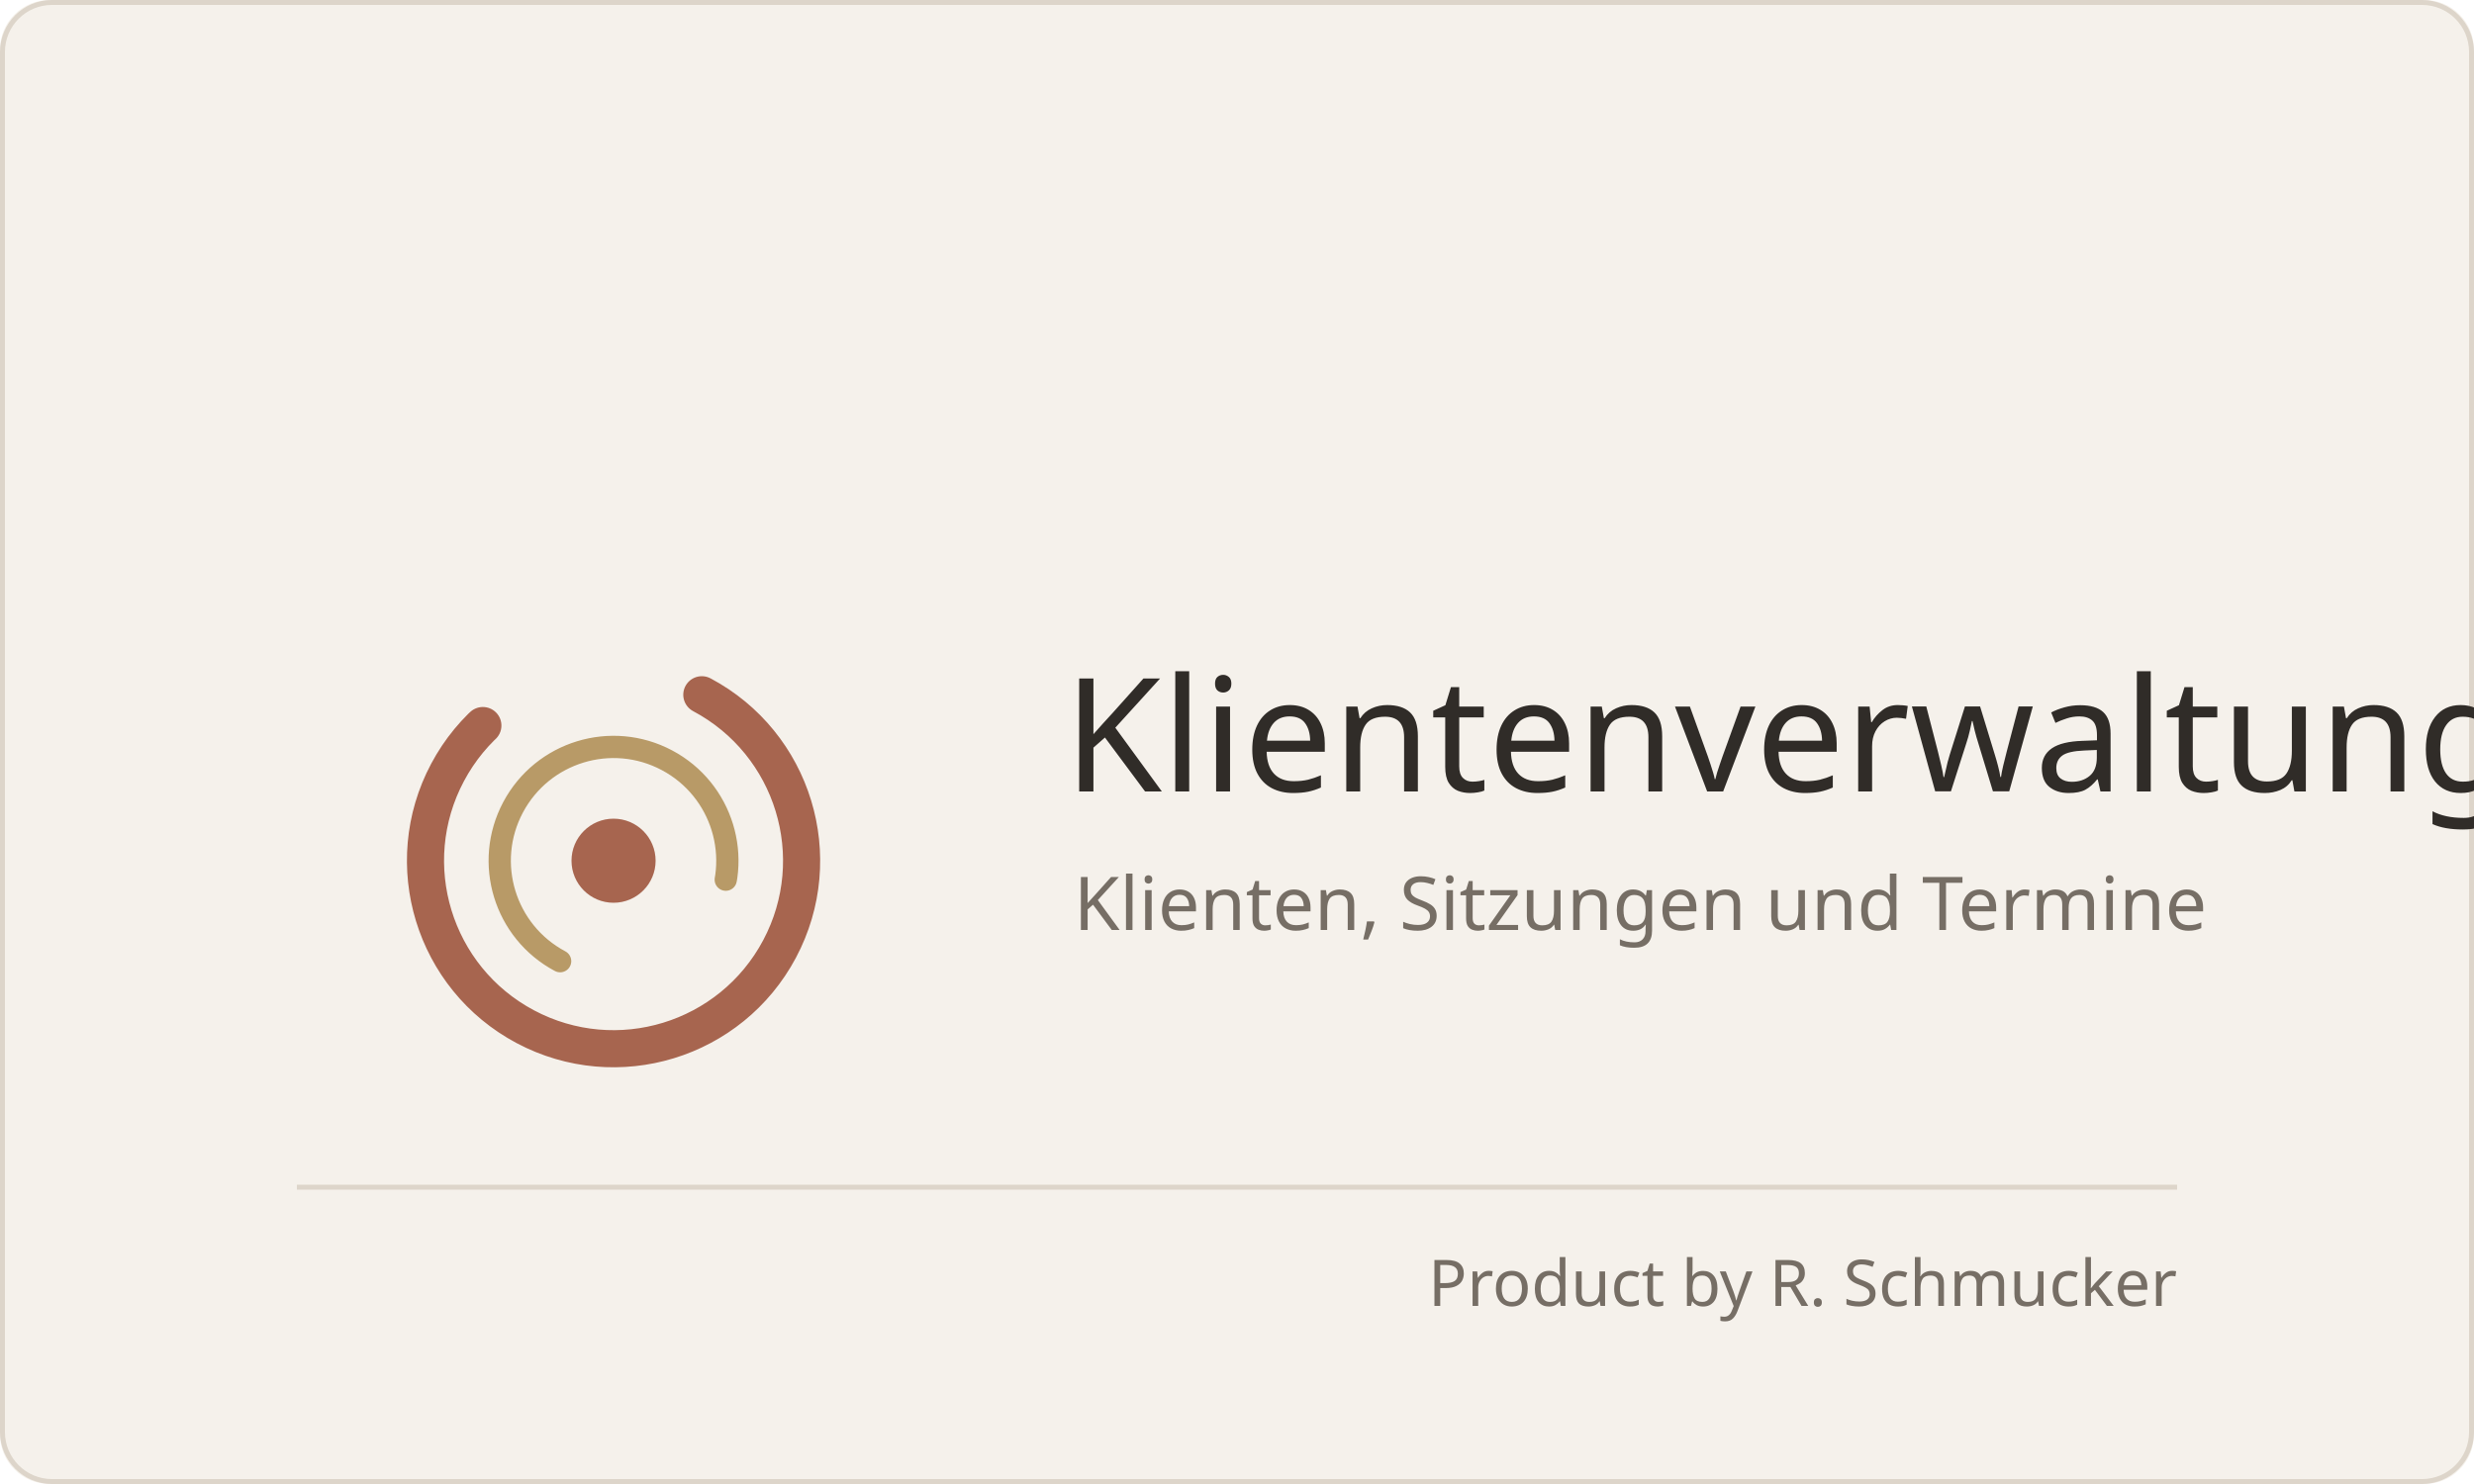
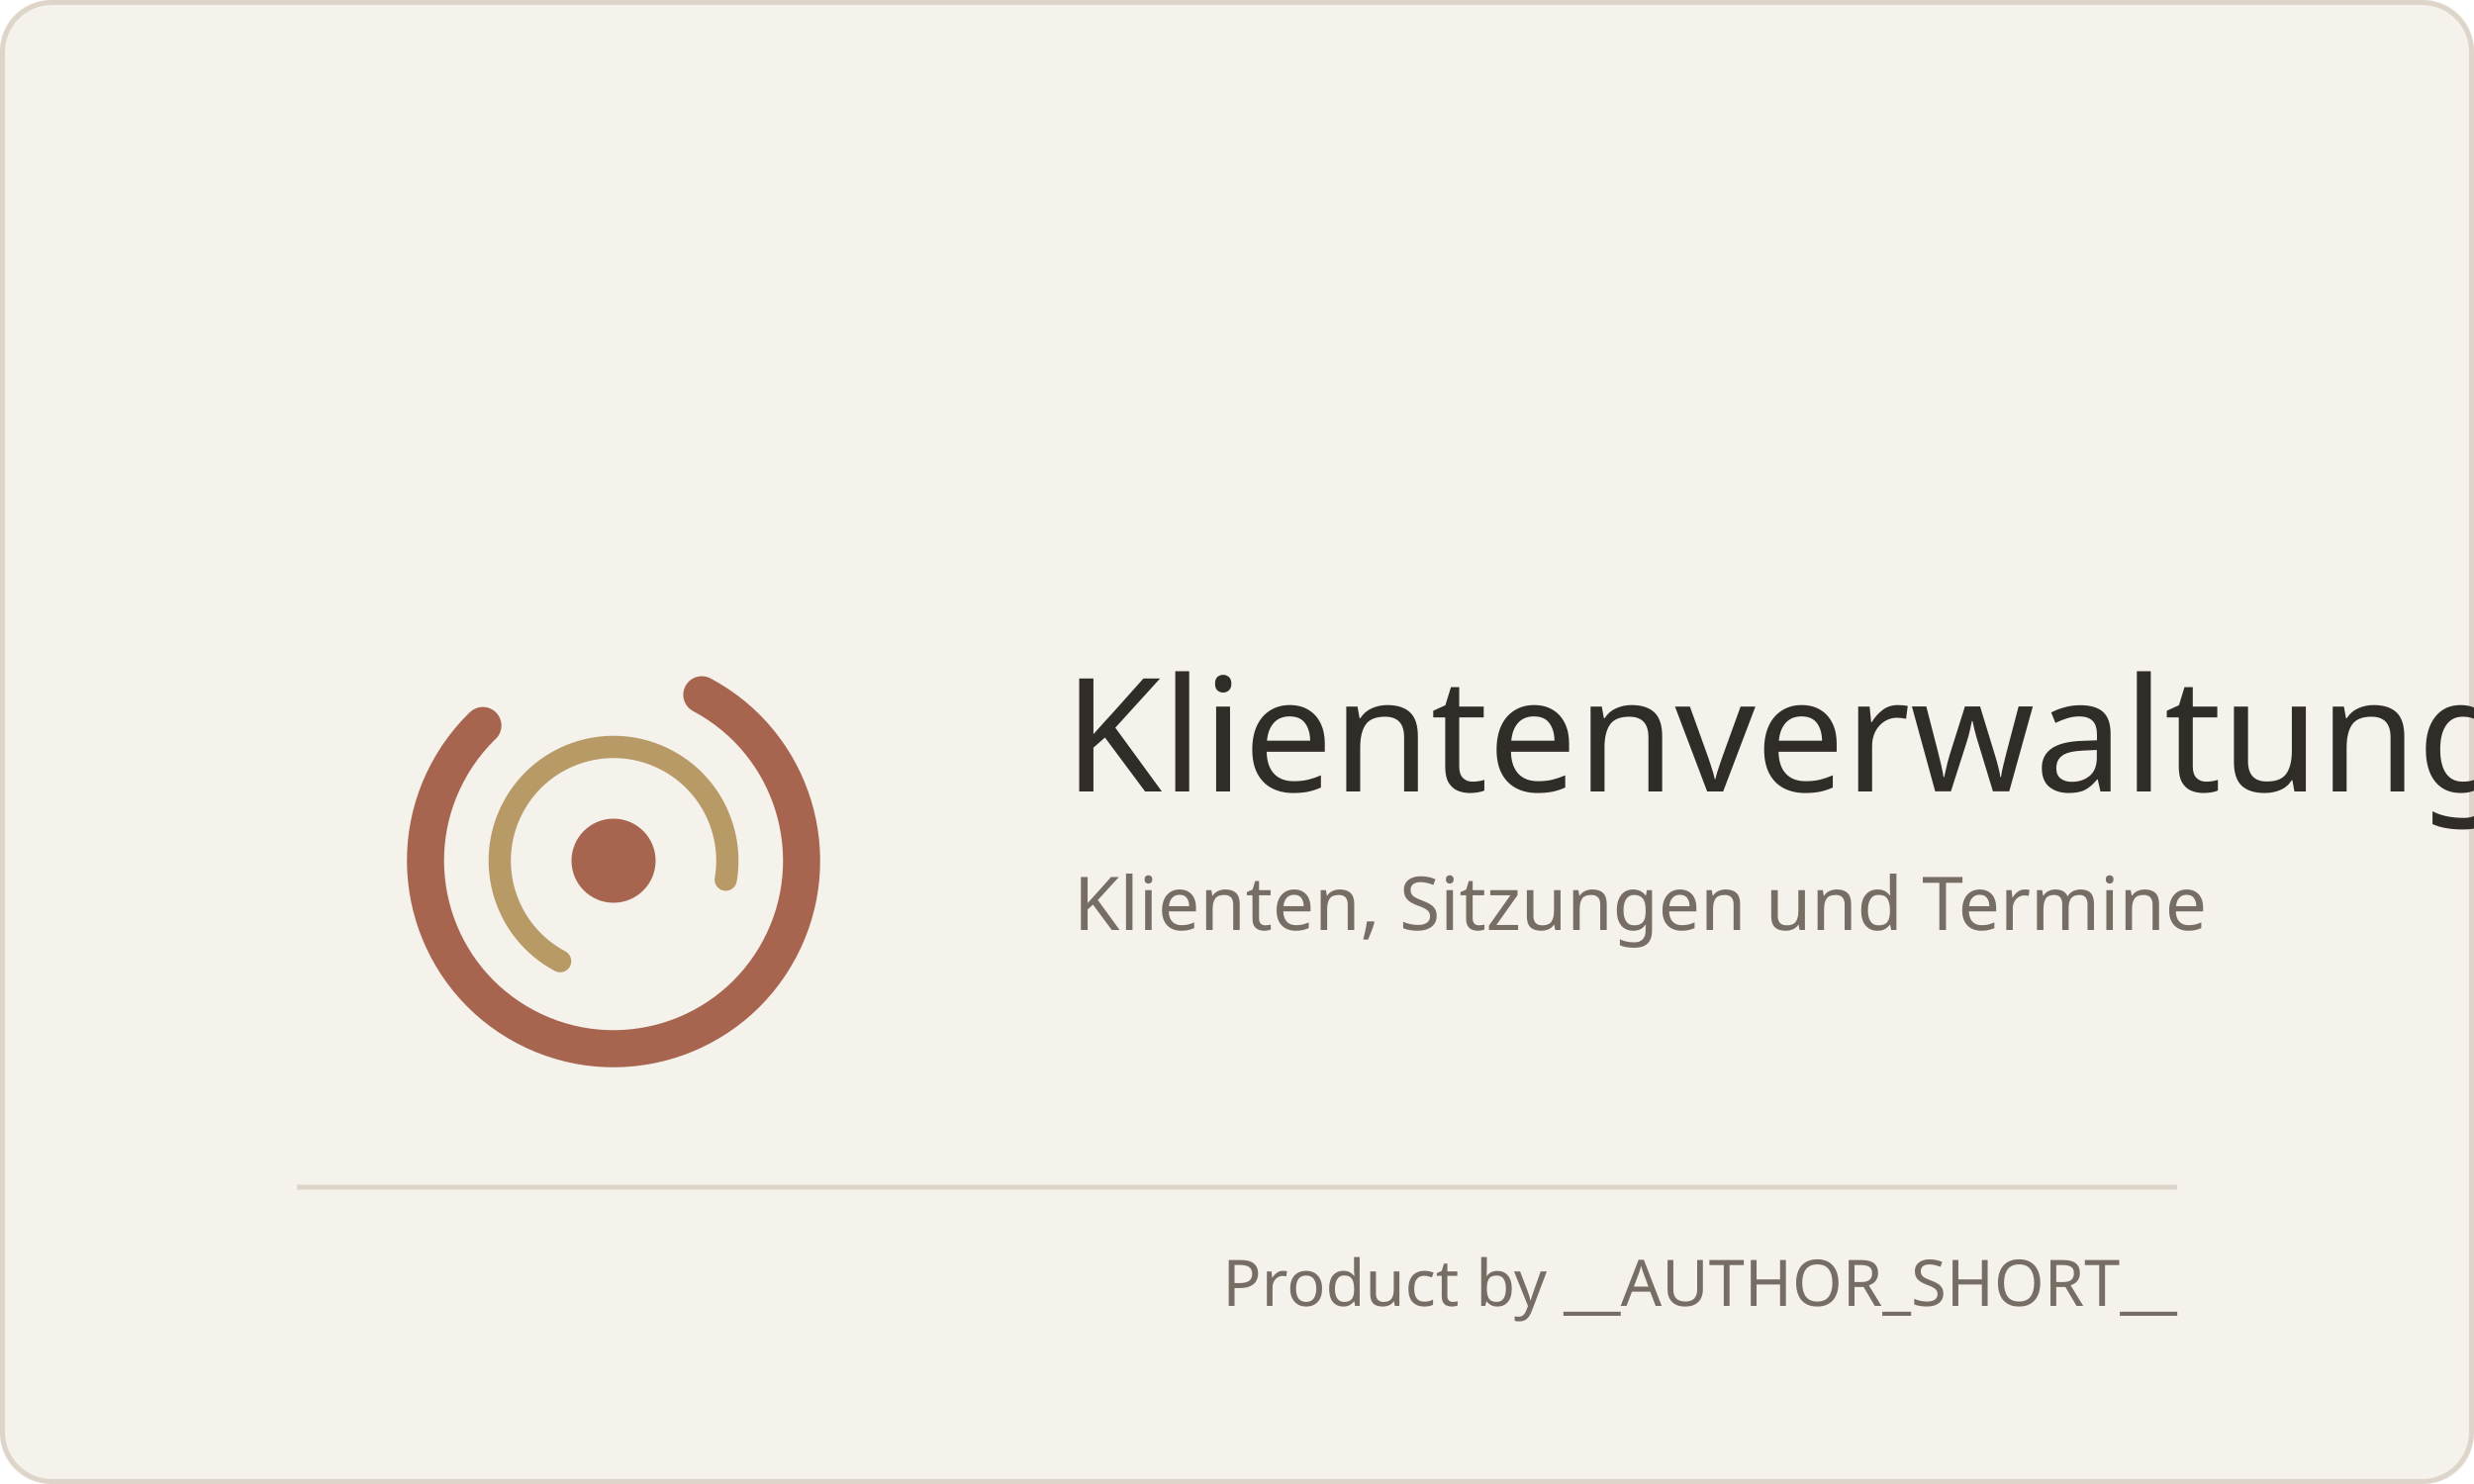
<svg xmlns="http://www.w3.org/2000/svg" viewBox="0 0 500 300" width="500" height="300">
  <rect x="0" y="0" width="500" height="300" rx="10" fill="#F5F1EB" />
  <rect x="0.5" y="0.5" width="499" height="299" rx="10" fill="none" stroke="#DDD5CA" stroke-width="1" />
  <g transform="translate(60 110) scale(0.5)">
    <circle cx="128" cy="128" r="76" fill="none" stroke="#A7654F" stroke-width="15" stroke-linecap="round" stroke-dasharray="382 96" transform="rotate(-62 128 128)" />
    <circle cx="128" cy="128" r="46" fill="none" stroke="#B89A67" stroke-width="9" stroke-linecap="round" stroke-dasharray="202 88" transform="rotate(118 128 128)" />
    <circle cx="128" cy="128" r="17" fill="#A7654F" />
  </g>
  <text x="215" y="160" font-family="Segoe UI, Calibri, sans-serif" font-size="32" fill="#302C28">Klientenverwaltung</text>
  <text x="217" y="188" font-family="Segoe UI, Calibri, sans-serif" font-size="15" fill="#766E65">Klienten, Sitzungen und Termine</text>
  <line x1="60" y1="240" x2="440" y2="240" stroke="#DDD5CA" stroke-width="1" />
-   <text x="440" y="264" font-family="Segoe UI, Calibri, sans-serif" font-size="13" fill="#766E65" text-anchor="end">Product by R. Schmucker</text>
+   <text x="440" y="264" font-family="Segoe UI, Calibri, sans-serif" font-size="13" fill="#766E65" text-anchor="end">Product by __AUTHOR_SHORT__</text>
</svg>
